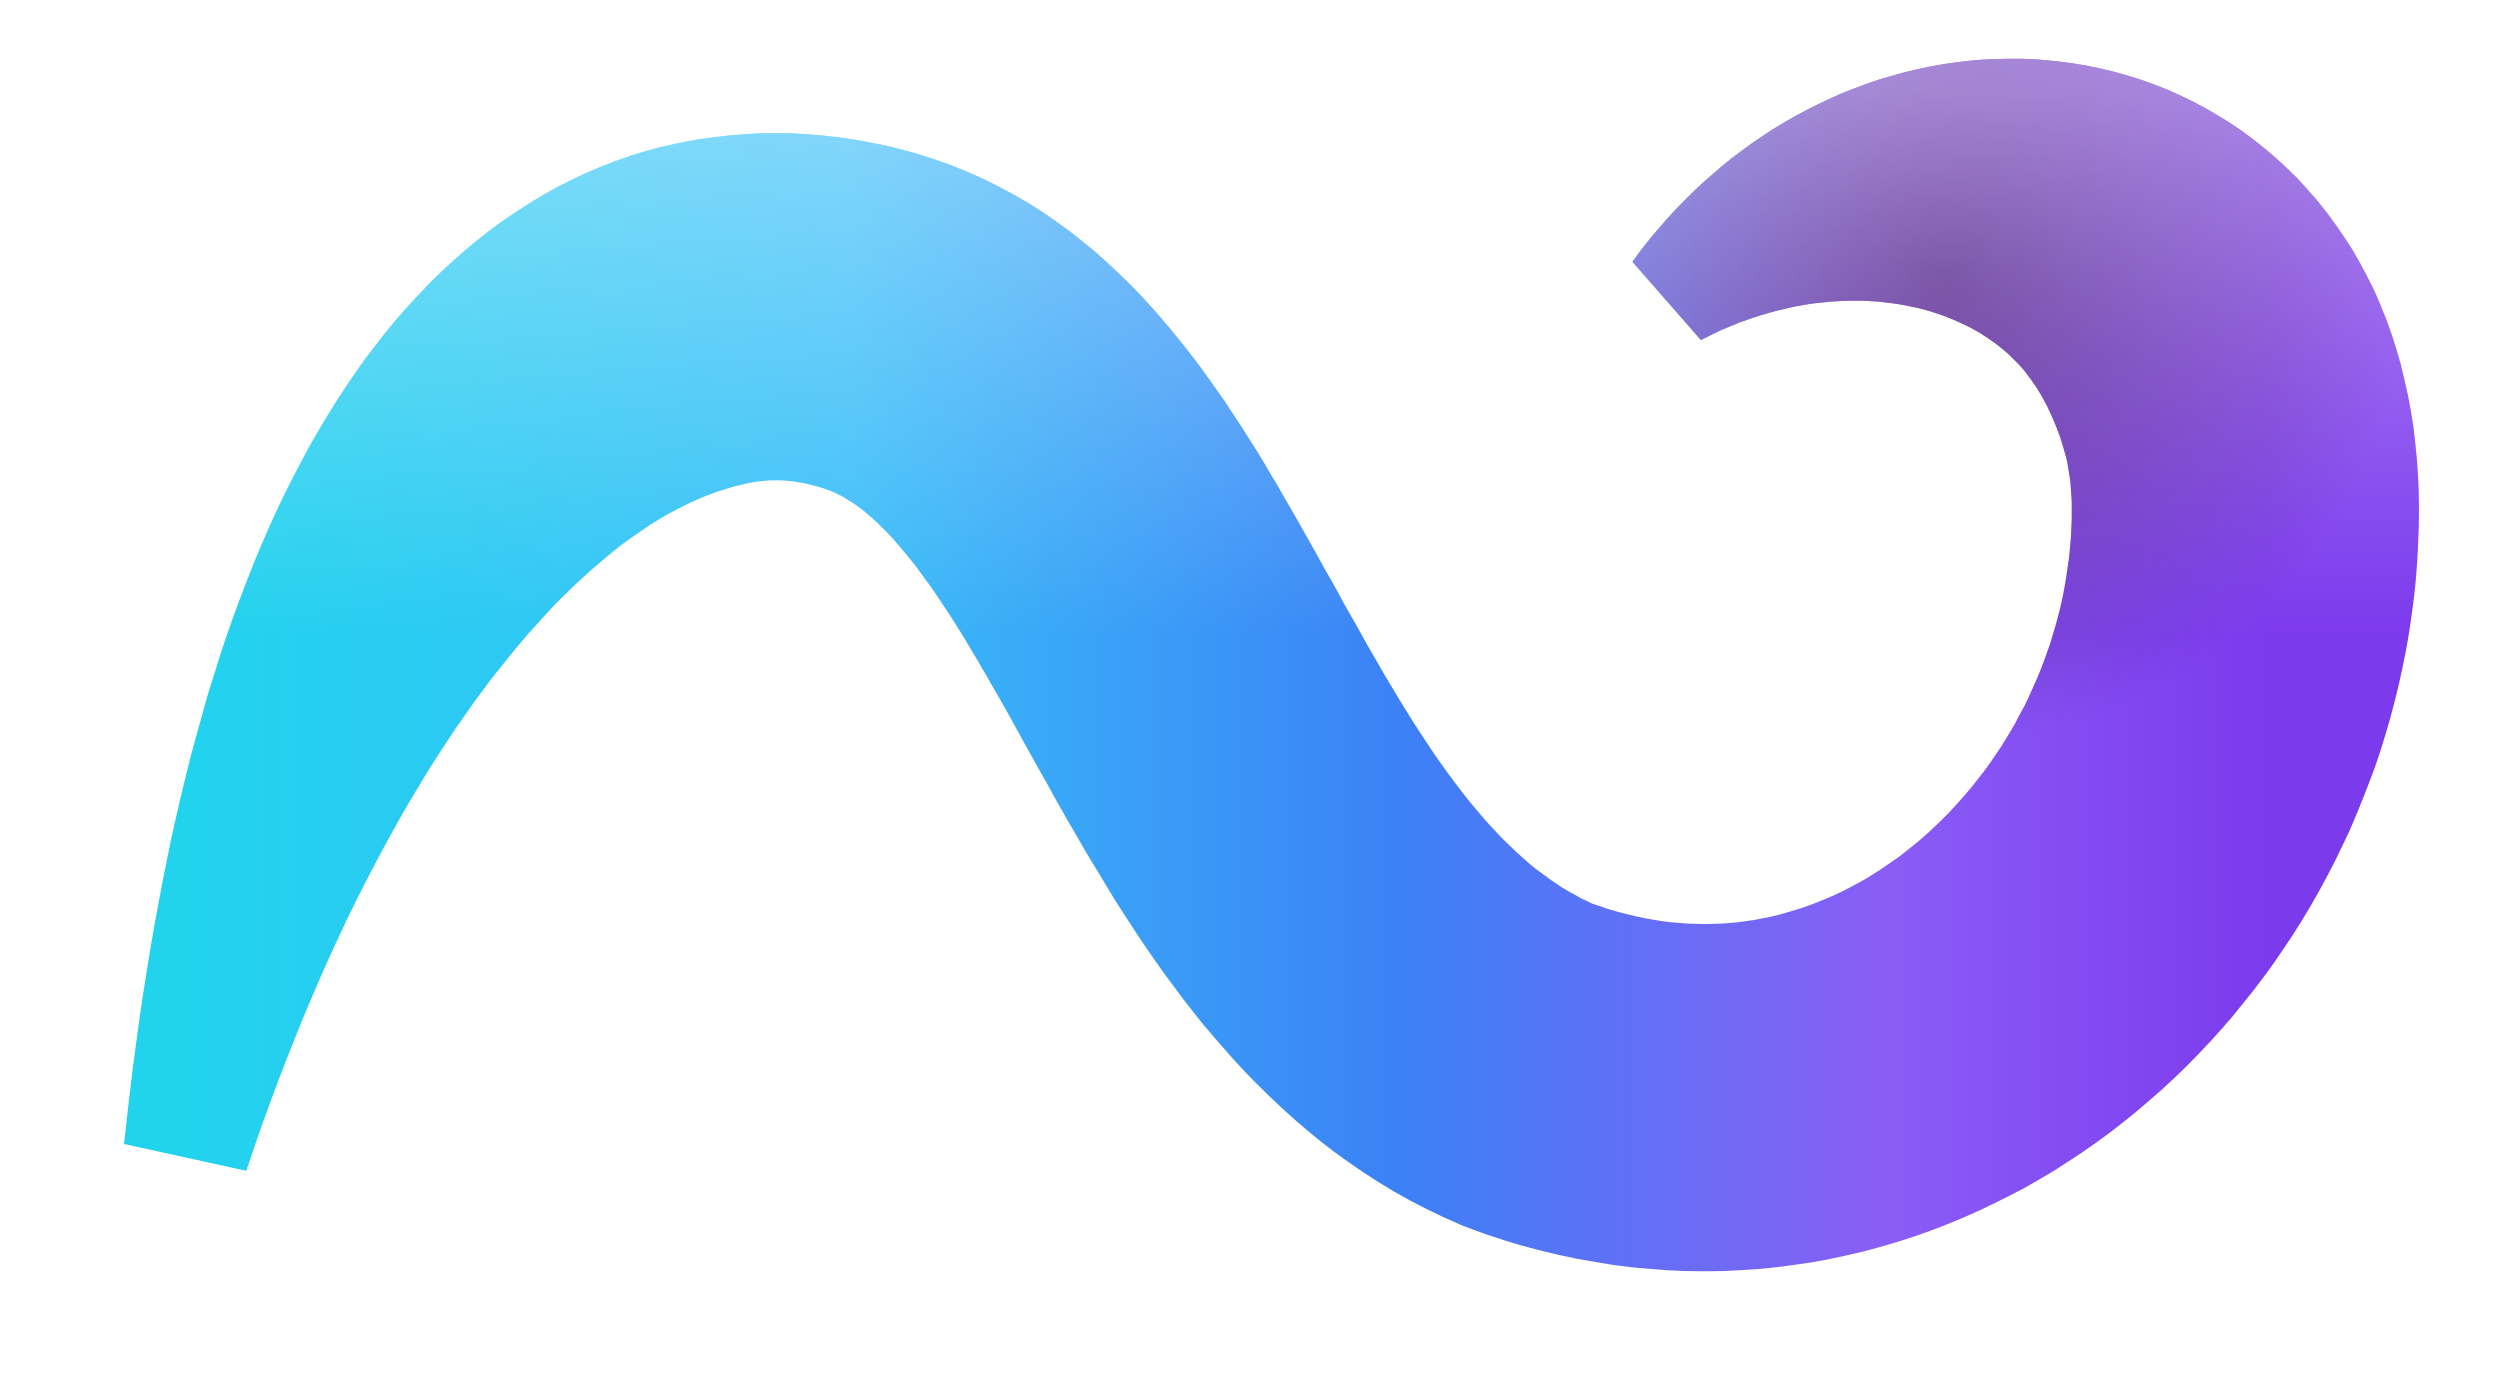
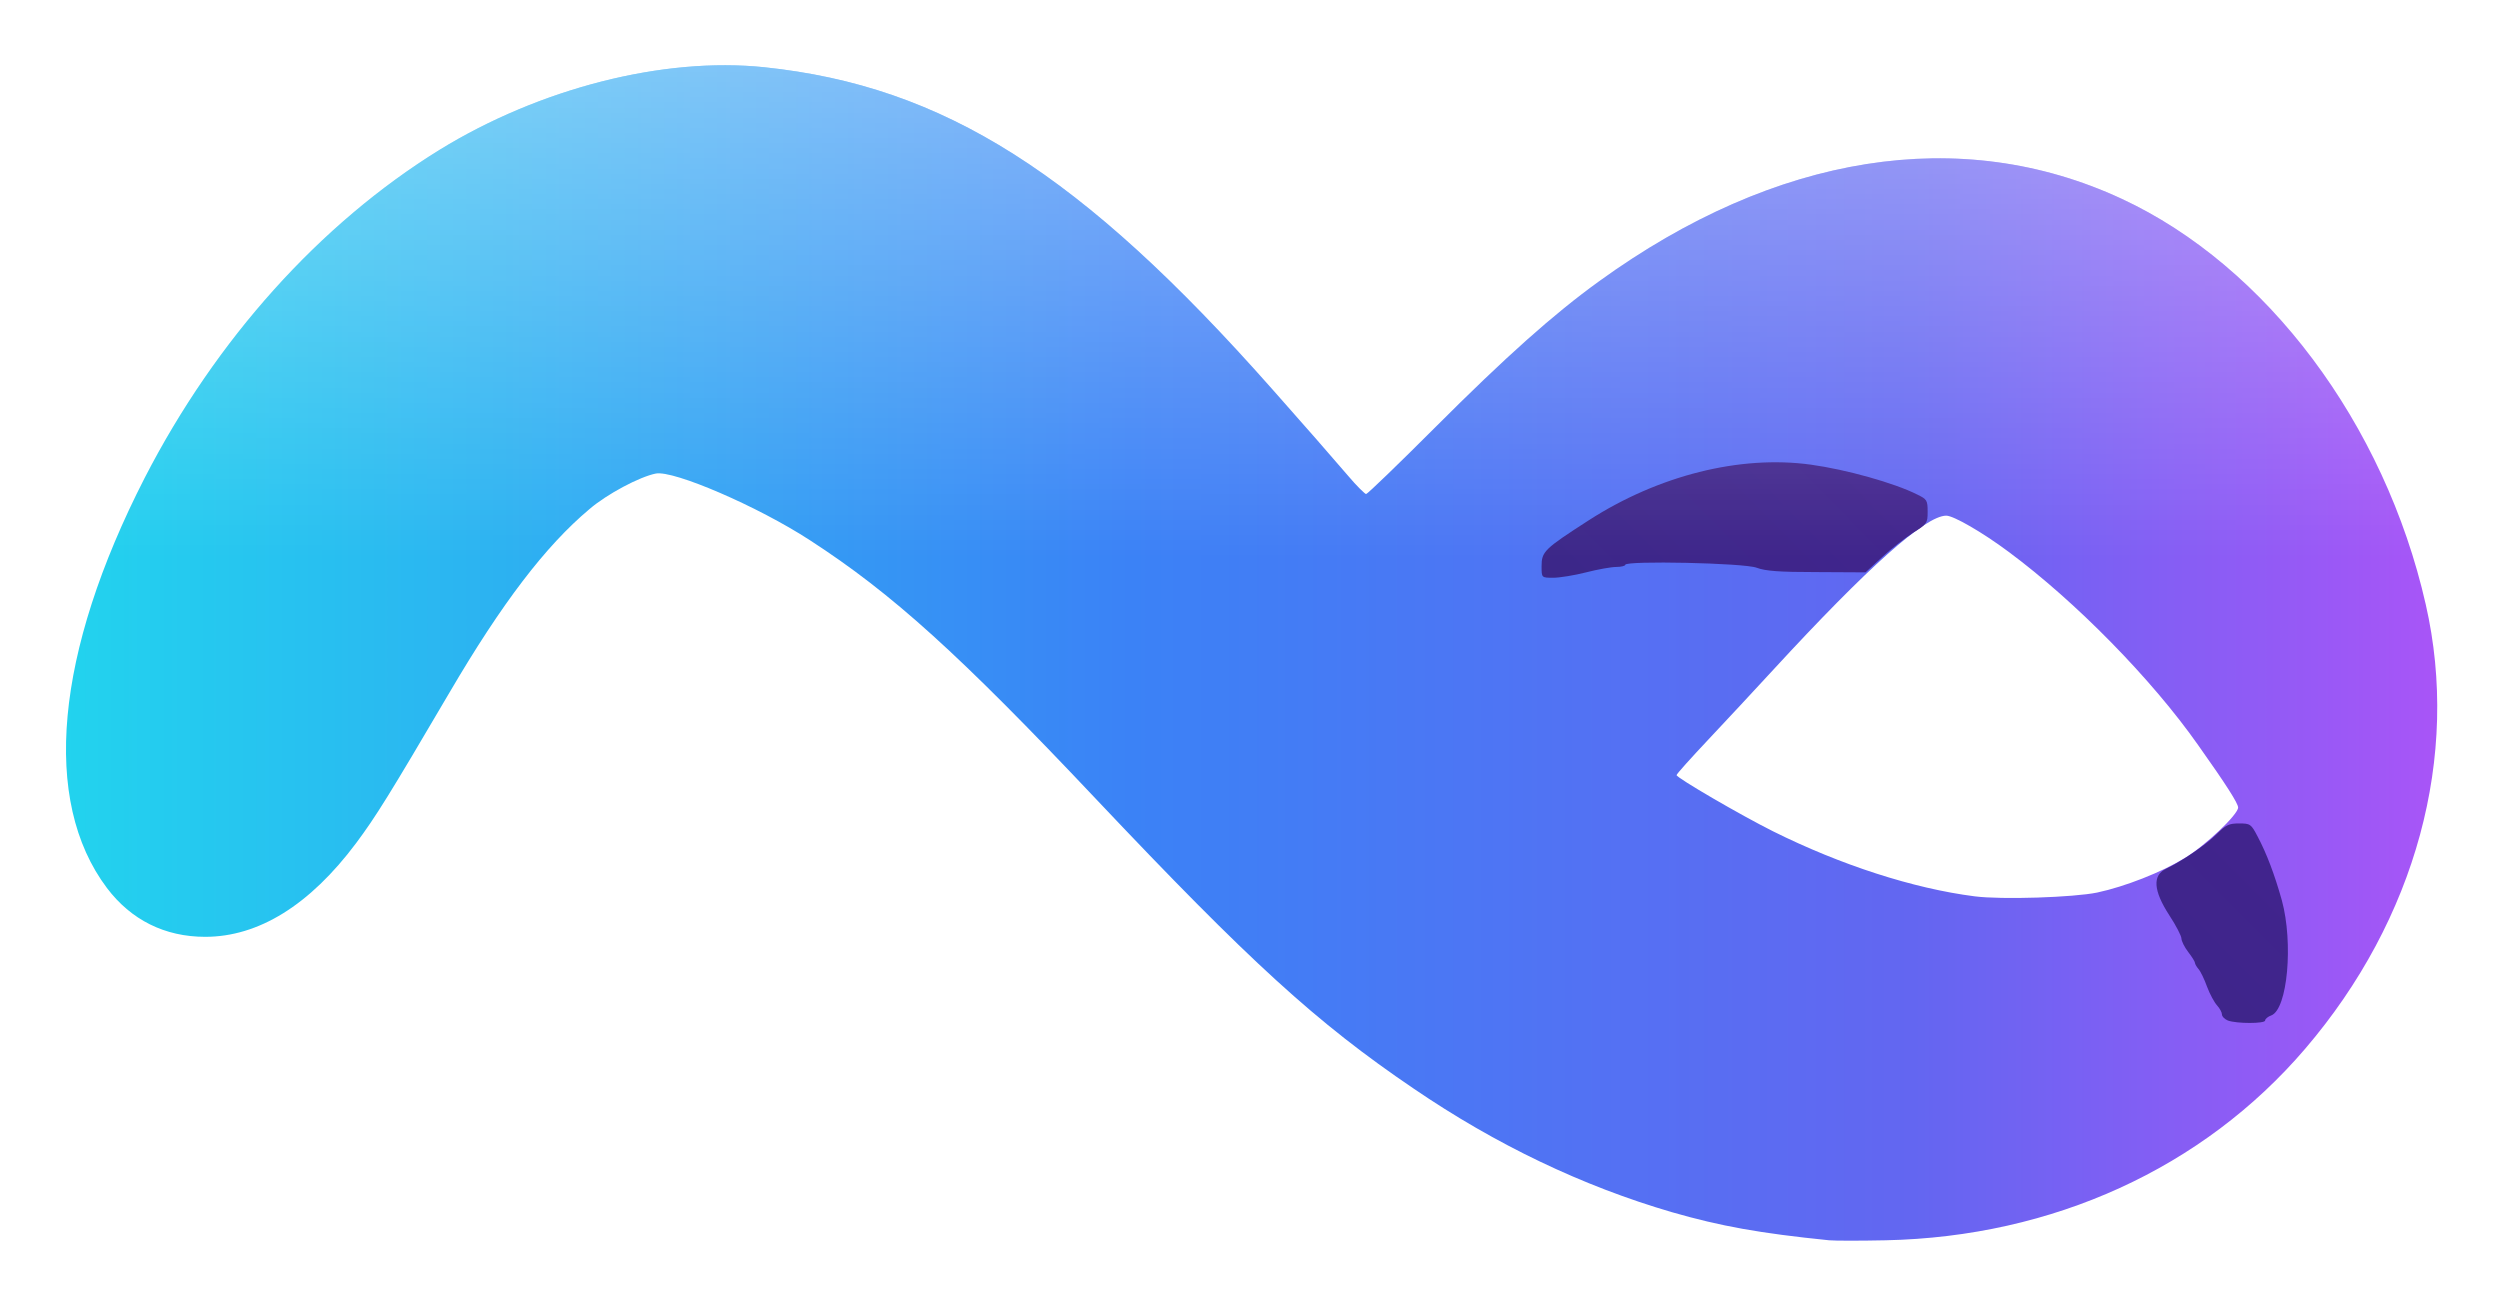
- <svg xmlns="http://www.w3.org/2000/svg" viewBox="0 0 108 60" role="img" aria-label="FlowingTS">
+ <svg xmlns="http://www.w3.org/2000/svg" viewBox="306 271 926 483" role="img" aria-label="FlowingTS">
  <defs>
-     <linearGradient id="fl-flow" x1="8" y1="0" x2="98" y2="0" gradientUnits="userSpaceOnUse">
+     <linearGradient id="fl-flow" x1="330" y1="0" x2="1208" y2="0" gradientUnits="userSpaceOnUse">
      <stop offset="0" stop-color="#22D3EE" />
-       <stop offset="0.32" stop-color="#38BDF8" />
-       <stop offset="0.58" stop-color="#3B82F6" />
-       <stop offset="0.82" stop-color="#8B5CF6" />
-       <stop offset="1" stop-color="#7C3AED" />
+       <stop offset="0.45" stop-color="#3B82F6" />
+       <stop offset="0.78" stop-color="#6366F1" />
+       <stop offset="1" stop-color="#A855F7" />
    </linearGradient>
-     <linearGradient id="fl-light" x1="0" y1="4" x2="0" y2="56" gradientUnits="userSpaceOnUse">
-       <stop offset="0" stop-color="#FFFFFF" stop-opacity="0.4" />
-       <stop offset="0.45" stop-color="#FFFFFF" stop-opacity="0" />
+     <linearGradient id="fl-under" x1="1208" y1="295" x2="769.0" y2="730" gradientUnits="userSpaceOnUse">
+       <stop offset="0" stop-color="#4C1D95" />
+       <stop offset="1" stop-color="#312E81" />
    </linearGradient>
-     <radialGradient id="fl-fold" cx="84" cy="12" r="20" gradientUnits="userSpaceOnUse">
-       <stop offset="0" stop-color="#3B0764" stop-opacity="0.75" />
-       <stop offset="1" stop-color="#3B0764" stop-opacity="0" />
-     </radialGradient>
+     <linearGradient id="fl-gloss" x1="0" y1="295" x2="0" y2="730" gradientUnits="userSpaceOnUse">
+       <stop offset="0" stop-color="#FFFFFF" stop-opacity="0.38" />
+       <stop offset="0.42" stop-color="#FFFFFF" stop-opacity="0" />
+     </linearGradient>
  </defs>
-   <path d="M10.64 50.58 L10.98 49.57 L11.32 48.59 L11.67 47.63 L12.02 46.69 L12.38 45.76 L12.74 44.85 L13.10 43.96 L13.47 43.09 L13.84 42.23 L14.21 41.39 L14.59 40.57 L14.97 39.76 L15.35 38.98 L15.74 38.21 L16.13 37.46 L16.52 36.72 L16.91 36.01 L17.30 35.31 L17.69 34.63 L18.09 33.97 L18.48 33.32 L18.88 32.69 L19.28 32.08 L19.67 31.49 L20.07 30.92 L20.46 30.36 L20.86 29.82 L21.25 29.30 L21.65 28.80 L22.04 28.31 L22.43 27.84 L22.81 27.39 L23.20 26.96 L23.58 26.54 L23.95 26.14 L24.33 25.76 L24.70 25.40 L25.07 25.05 L25.43 24.72 L25.79 24.41 L26.14 24.11 L26.48 23.83 L26.82 23.56 L27.16 23.31 L27.49 23.08 L27.81 22.86 L28.12 22.65 L28.43 22.46 L28.73 22.28 L29.02 22.12 L29.31 21.97 L29.59 21.83 L29.85 21.70 L30.12 21.58 L30.37 21.47 L30.61 21.38 L30.85 21.29 L31.08 21.21 L31.31 21.14 L31.53 21.07 L31.74 21.01 L31.95 20.96 L32.15 20.91 L32.35 20.87 L32.54 20.83 L32.74 20.80 L32.93 20.78 L33.12 20.76 L33.32 20.75 L33.51 20.75 L33.71 20.75 L33.90 20.76 L34.10 20.78 L34.31 20.80 L34.52 20.84 L34.73 20.87 L34.94 20.92 L35.17 20.98 L35.39 21.04 L35.61 21.11 L35.79 21.17 L35.96 21.24 L36.12 21.31 L36.28 21.39 L36.45 21.48 L36.62 21.59 L36.80 21.70 L36.98 21.82 L37.17 21.96 L37.36 22.11 L37.55 22.27 L37.75 22.45 L37.96 22.64 L38.17 22.85 L38.39 23.07 L38.61 23.31 L38.83 23.57 L39.06 23.84 L39.29 24.12 L39.53 24.42 L39.76 24.73 L40.00 25.06 L40.25 25.40 L40.49 25.76 L40.74 26.13 L40.99 26.51 L41.24 26.90 L41.49 27.30 L41.75 27.72 L42.00 28.15 L42.26 28.58 L42.52 29.03 L42.78 29.48 L43.05 29.95 L43.32 30.42 L43.59 30.90 L43.86 31.39 L44.13 31.88 L44.41 32.39 L44.69 32.89 L44.98 33.41 L45.27 33.92 L45.56 34.45 L45.86 34.98 L46.16 35.51 L46.47 36.04 L46.78 36.58 L47.10 37.12 L47.43 37.66 L47.76 38.21 L48.09 38.76 L48.44 39.31 L48.79 39.85 L49.15 40.40 L49.52 40.95 L49.90 41.50 L50.29 42.05 L50.69 42.59 L51.10 43.14 L51.52 43.68 L51.95 44.22 L52.40 44.75 L52.86 45.28 L53.33 45.81 L53.81 46.33 L54.31 46.84 L54.83 47.35 L55.36 47.85 L55.90 48.34 L56.46 48.82 L57.04 49.30 L57.64 49.76 L58.25 50.20 L58.89 50.64 L59.54 51.06 L60.20 51.46 L60.89 51.85 L61.59 52.21 L62.31 52.56 L63.21 52.96 L64.16 53.31 L64.95 53.57 L65.74 53.81 L66.54 54.02 L67.33 54.21 L68.13 54.38 L68.93 54.52 L69.72 54.65 L70.52 54.75 L71.31 54.82 L72.10 54.88 L72.89 54.91 L73.67 54.92 L74.45 54.91 L75.23 54.87 L76.00 54.82 L76.77 54.74 L77.53 54.64 L78.29 54.53 L79.04 54.39 L79.78 54.23 L80.52 54.06 L81.25 53.86 L81.97 53.65 L82.68 53.42 L83.39 53.17 L84.09 52.90 L84.77 52.62 L85.45 52.32 L86.12 52.00 L86.78 51.67 L87.44 51.33 L88.08 50.96 L88.71 50.59 L89.33 50.19 L89.94 49.79 L90.54 49.37 L91.13 48.94 L91.71 48.49 L92.28 48.03 L92.83 47.56 L93.38 47.08 L93.92 46.58 L94.44 46.08 L94.95 45.56 L95.45 45.03 L95.94 44.49 L96.42 43.94 L96.88 43.37 L97.34 42.80 L97.78 42.22 L98.21 41.63 L98.62 41.03 L99.03 40.42 L99.42 39.80 L99.80 39.17 L100.16 38.54 L100.51 37.89 L100.85 37.24 L101.17 36.58 L101.49 35.91 L101.78 35.23 L102.06 34.54 L102.33 33.85 L102.59 33.16 L102.83 32.45 L103.05 31.74 L103.26 31.02 L103.45 30.30 L103.63 29.57 L103.79 28.83 L103.94 28.09 L104.07 27.34 L104.18 26.59 L104.28 25.84 L104.36 25.08 L104.42 24.31 L104.46 23.55 L104.49 22.77 L104.50 22.00 L104.49 21.28 L104.46 20.56 L104.41 19.85 L104.34 19.14 L104.26 18.45 L104.15 17.75 L104.02 17.07 L103.87 16.40 L103.71 15.73 L103.52 15.07 L103.31 14.42 L103.08 13.78 L102.83 13.16 L102.56 12.54 L102.26 11.94 L101.95 11.36 L101.62 10.78 L101.26 10.23 L100.89 9.69 L100.50 9.16 L100.10 8.66 L99.67 8.17 L99.24 7.70 L98.78 7.25 L98.31 6.82 L97.83 6.41 L97.34 6.02 L96.84 5.65 L96.32 5.30 L95.80 4.98 L95.27 4.67 L94.72 4.38 L94.18 4.12 L93.62 3.87 L93.06 3.65 L92.50 3.45 L91.93 3.27 L91.36 3.11 L90.78 2.97 L90.21 2.85 L89.63 2.75 L89.05 2.67 L88.48 2.61 L87.90 2.56 L87.32 2.54 L86.75 2.54 L86.17 2.55 L85.60 2.58 L85.03 2.63 L84.47 2.70 L83.91 2.78 L83.35 2.88 L82.80 3.00 L82.25 3.13 L81.71 3.28 L81.17 3.44 L80.64 3.62 L80.11 3.82 L79.59 4.02 L79.08 4.25 L78.57 4.49 L78.07 4.74 L77.58 5.00 L77.09 5.28 L76.61 5.57 L76.14 5.88 L75.68 6.19 L75.23 6.52 L74.78 6.86 L74.35 7.21 L73.92 7.58 L73.50 7.95 L73.09 8.34 L72.69 8.74 L72.30 9.14 L71.92 9.56 L71.55 9.99 L71.19 10.42 L70.84 10.87 L70.52 11.31 L73.48 14.69 L73.92 14.47 L74.33 14.27 L74.74 14.10 L75.15 13.93 L75.55 13.79 L75.96 13.65 L76.36 13.53 L76.76 13.42 L77.15 13.33 L77.54 13.24 L77.93 13.17 L78.31 13.11 L78.69 13.07 L79.06 13.03 L79.43 13.01 L79.79 12.99 L80.15 12.99 L80.49 12.99 L80.84 13.01 L81.17 13.03 L81.50 13.07 L81.83 13.11 L82.14 13.16 L82.45 13.22 L82.75 13.28 L83.05 13.35 L83.33 13.43 L83.61 13.52 L83.88 13.61 L84.14 13.71 L84.39 13.81 L84.64 13.92 L84.87 14.03 L85.10 14.14 L85.32 14.26 L85.53 14.38 L85.73 14.51 L85.93 14.64 L86.11 14.77 L86.29 14.90 L86.46 15.04 L86.62 15.17 L86.78 15.31 L86.92 15.45 L87.06 15.59 L87.19 15.72 L87.32 15.86 L87.44 16.00 L87.55 16.14 L87.65 16.28 L87.76 16.42 L87.85 16.56 L87.95 16.69 L88.03 16.83 L88.12 16.97 L88.20 17.11 L88.28 17.25 L88.35 17.39 L88.43 17.53 L88.50 17.68 L88.57 17.83 L88.64 17.98 L88.70 18.13 L88.77 18.29 L88.84 18.46 L88.90 18.63 L88.97 18.80 L89.03 18.99 L89.09 19.18 L89.15 19.38 L89.21 19.59 L89.27 19.81 L89.32 20.04 L89.36 20.29 L89.40 20.54 L89.44 20.81 L89.46 21.09 L89.48 21.38 L89.50 21.68 L89.50 22.00 L89.50 22.42 L89.48 22.85 L89.46 23.27 L89.42 23.69 L89.38 24.11 L89.32 24.52 L89.26 24.94 L89.19 25.35 L89.11 25.77 L89.02 26.18 L88.92 26.58 L88.81 26.99 L88.69 27.39 L88.57 27.79 L88.43 28.19 L88.29 28.58 L88.14 28.97 L87.98 29.35 L87.81 29.73 L87.64 30.11 L87.46 30.49 L87.26 30.85 L87.07 31.22 L86.86 31.58 L86.65 31.93 L86.43 32.28 L86.20 32.62 L85.97 32.96 L85.73 33.29 L85.48 33.61 L85.23 33.93 L84.97 34.24 L84.71 34.54 L84.44 34.84 L84.17 35.13 L83.89 35.41 L83.60 35.69 L83.31 35.96 L83.02 36.22 L82.72 36.47 L82.42 36.71 L82.12 36.95 L81.81 37.17 L81.49 37.39 L81.18 37.60 L80.86 37.80 L80.54 38.00 L80.21 38.18 L79.89 38.35 L79.56 38.52 L79.22 38.68 L78.89 38.82 L78.55 38.96 L78.22 39.09 L77.88 39.21 L77.53 39.32 L77.19 39.42 L76.84 39.52 L76.50 39.60 L76.15 39.67 L75.80 39.74 L75.44 39.79 L75.09 39.84 L74.73 39.87 L74.37 39.90 L74.01 39.91 L73.65 39.92 L73.28 39.91 L72.91 39.90 L72.54 39.87 L72.17 39.84 L71.79 39.79 L71.41 39.73 L71.02 39.66 L70.64 39.58 L70.24 39.48 L69.85 39.38 L69.45 39.26 L69.04 39.12 L68.79 39.04 L68.65 38.97 L68.35 38.83 L68.06 38.67 L67.77 38.51 L67.48 38.34 L67.20 38.15 L66.92 37.96 L66.64 37.75 L66.35 37.54 L66.07 37.31 L65.80 37.07 L65.52 36.82 L65.24 36.55 L64.96 36.28 L64.68 35.99 L64.40 35.69 L64.12 35.38 L63.85 35.06 L63.57 34.73 L63.29 34.38 L63.02 34.03 L62.74 33.66 L62.46 33.28 L62.19 32.90 L61.91 32.50 L61.64 32.09 L61.37 31.68 L61.09 31.25 L60.82 30.82 L60.55 30.38 L60.28 29.93 L60.00 29.47 L59.73 29.01 L59.46 28.54 L59.18 28.06 L58.91 27.58 L58.64 27.09 L58.36 26.60 L58.08 26.11 L57.81 25.61 L57.53 25.10 L57.24 24.60 L56.96 24.09 L56.67 23.57 L56.38 23.06 L56.09 22.54 L55.79 22.02 L55.49 21.50 L55.19 20.98 L54.88 20.46 L54.57 19.93 L54.25 19.41 L53.92 18.89 L53.59 18.37 L53.24 17.84 L52.90 17.32 L52.54 16.81 L52.17 16.29 L51.80 15.78 L51.41 15.27 L51.01 14.76 L50.60 14.26 L50.18 13.76 L49.74 13.26 L49.29 12.77 L48.83 12.29 L48.34 11.82 L47.84 11.35 L47.33 10.89 L46.79 10.45 L46.24 10.01 L45.66 9.59 L45.07 9.18 L44.46 8.79 L43.82 8.42 L43.17 8.07 L42.50 7.74 L41.81 7.43 L41.10 7.14 L40.39 6.89 L39.71 6.67 L39.03 6.48 L38.36 6.31 L37.67 6.17 L36.99 6.04 L36.30 5.94 L35.60 5.86 L34.91 5.80 L34.21 5.76 L33.51 5.75 L32.81 5.76 L32.12 5.80 L31.42 5.86 L30.73 5.94 L30.04 6.04 L29.35 6.17 L28.67 6.32 L27.99 6.50 L27.32 6.70 L26.66 6.93 L26.01 7.18 L25.37 7.45 L24.73 7.75 L24.11 8.06 L23.50 8.40 L22.90 8.76 L22.31 9.14 L21.73 9.53 L21.16 9.95 L20.61 10.38 L20.07 10.83 L19.54 11.30 L19.02 11.78 L18.51 12.28 L18.02 12.80 L17.53 13.33 L17.06 13.87 L16.60 14.43 L16.15 15.01 L15.71 15.59 L15.29 16.19 L14.87 16.81 L14.46 17.44 L14.07 18.08 L13.68 18.73 L13.30 19.40 L12.94 20.08 L12.58 20.77 L12.23 21.47 L11.89 22.19 L11.56 22.92 L11.24 23.66 L10.93 24.41 L10.63 25.18 L10.33 25.96 L10.04 26.75 L9.76 27.55 L9.49 28.37 L9.23 29.20 L8.97 30.03 L8.73 30.89 L8.49 31.75 L8.25 32.63 L8.03 33.52 L7.81 34.42 L7.60 35.33 L7.39 36.26 L7.20 37.20 L7.01 38.15 L6.83 39.11 L6.65 40.09 L6.48 41.07 L6.32 42.07 L6.16 43.09 L6.01 44.11 L5.87 45.15 L5.73 46.20 L5.60 47.27 L5.48 48.34 L5.36 49.42Z" fill="url(#fl-flow)" />
-   <path d="M10.64 50.58 L10.98 49.57 L11.32 48.59 L11.67 47.63 L12.02 46.69 L12.38 45.76 L12.74 44.85 L13.10 43.96 L13.47 43.09 L13.84 42.23 L14.21 41.39 L14.59 40.57 L14.97 39.76 L15.35 38.98 L15.74 38.21 L16.13 37.46 L16.52 36.72 L16.91 36.01 L17.30 35.31 L17.69 34.63 L18.09 33.97 L18.48 33.32 L18.88 32.69 L19.28 32.08 L19.67 31.49 L20.07 30.92 L20.46 30.36 L20.86 29.82 L21.25 29.30 L21.65 28.80 L22.04 28.31 L22.43 27.84 L22.81 27.39 L23.20 26.96 L23.58 26.54 L23.95 26.14 L24.33 25.76 L24.70 25.40 L25.07 25.05 L25.43 24.72 L25.79 24.41 L26.14 24.11 L26.48 23.83 L26.82 23.56 L27.16 23.31 L27.49 23.08 L27.81 22.86 L28.12 22.65 L28.43 22.46 L28.73 22.28 L29.02 22.12 L29.31 21.97 L29.59 21.83 L29.85 21.70 L30.12 21.58 L30.37 21.47 L30.61 21.38 L30.85 21.29 L31.08 21.21 L31.31 21.14 L31.53 21.07 L31.74 21.01 L31.95 20.96 L32.15 20.91 L32.35 20.87 L32.54 20.83 L32.74 20.80 L32.93 20.78 L33.12 20.76 L33.32 20.75 L33.51 20.75 L33.71 20.75 L33.90 20.76 L34.10 20.78 L34.31 20.80 L34.52 20.84 L34.73 20.87 L34.94 20.92 L35.17 20.98 L35.39 21.04 L35.61 21.11 L35.79 21.17 L35.96 21.24 L36.12 21.31 L36.28 21.39 L36.45 21.48 L36.62 21.59 L36.80 21.70 L36.98 21.82 L37.17 21.96 L37.36 22.11 L37.55 22.27 L37.75 22.45 L37.96 22.64 L38.17 22.85 L38.39 23.07 L38.61 23.31 L38.83 23.57 L39.06 23.84 L39.29 24.12 L39.53 24.42 L39.76 24.73 L40.00 25.06 L40.25 25.40 L40.49 25.76 L40.74 26.13 L40.99 26.51 L41.24 26.90 L41.49 27.30 L41.75 27.72 L42.00 28.15 L42.26 28.58 L42.52 29.03 L42.78 29.48 L43.05 29.95 L43.32 30.42 L43.59 30.90 L43.86 31.39 L44.13 31.88 L44.41 32.39 L44.69 32.89 L44.98 33.41 L45.27 33.92 L45.56 34.45 L45.86 34.98 L46.16 35.51 L46.47 36.04 L46.78 36.58 L47.10 37.12 L47.43 37.66 L47.76 38.21 L48.09 38.76 L48.44 39.31 L48.79 39.85 L49.15 40.40 L49.52 40.95 L49.90 41.50 L50.29 42.05 L50.69 42.59 L51.10 43.14 L51.52 43.68 L51.95 44.22 L52.40 44.75 L52.86 45.28 L53.33 45.81 L53.81 46.33 L54.31 46.84 L54.83 47.35 L55.36 47.85 L55.90 48.34 L56.46 48.82 L57.04 49.30 L57.64 49.76 L58.25 50.20 L58.89 50.64 L59.54 51.06 L60.20 51.46 L60.89 51.85 L61.59 52.21 L62.31 52.56 L63.21 52.96 L64.16 53.31 L64.95 53.57 L65.74 53.81 L66.54 54.02 L67.33 54.21 L68.13 54.38 L68.93 54.52 L69.72 54.65 L70.52 54.75 L71.31 54.82 L72.10 54.88 L72.89 54.91 L73.67 54.92 L74.45 54.91 L75.23 54.87 L76.00 54.82 L76.77 54.74 L77.53 54.64 L78.29 54.53 L79.04 54.39 L79.78 54.23 L80.52 54.06 L81.25 53.86 L81.97 53.65 L82.68 53.42 L83.39 53.17 L84.09 52.90 L84.77 52.62 L85.45 52.32 L86.12 52.00 L86.78 51.67 L87.44 51.33 L88.08 50.96 L88.71 50.59 L89.33 50.19 L89.94 49.79 L90.54 49.37 L91.13 48.94 L91.71 48.49 L92.28 48.03 L92.83 47.56 L93.38 47.08 L93.92 46.58 L94.44 46.08 L94.95 45.56 L95.45 45.03 L95.94 44.49 L96.42 43.94 L96.88 43.37 L97.34 42.80 L97.78 42.22 L98.21 41.63 L98.62 41.03 L99.03 40.42 L99.42 39.80 L99.80 39.17 L100.16 38.54 L100.51 37.89 L100.85 37.24 L101.17 36.58 L101.49 35.91 L101.78 35.23 L102.06 34.54 L102.33 33.85 L102.59 33.16 L102.83 32.45 L103.05 31.74 L103.26 31.02 L103.45 30.30 L103.63 29.57 L103.79 28.83 L103.94 28.09 L104.07 27.34 L104.18 26.59 L104.28 25.84 L104.36 25.08 L104.42 24.31 L104.46 23.55 L104.49 22.77 L104.50 22.00 L104.49 21.28 L104.46 20.56 L104.41 19.85 L104.34 19.14 L104.26 18.45 L104.15 17.75 L104.02 17.07 L103.87 16.40 L103.71 15.73 L103.52 15.07 L103.31 14.42 L103.08 13.78 L102.83 13.16 L102.56 12.54 L102.26 11.94 L101.95 11.36 L101.62 10.78 L101.26 10.23 L100.89 9.69 L100.50 9.16 L100.10 8.66 L99.67 8.17 L99.24 7.70 L98.78 7.25 L98.31 6.82 L97.83 6.41 L97.34 6.02 L96.84 5.65 L96.32 5.30 L95.80 4.98 L95.27 4.67 L94.72 4.38 L94.18 4.12 L93.62 3.87 L93.06 3.65 L92.50 3.45 L91.93 3.27 L91.36 3.11 L90.78 2.97 L90.21 2.85 L89.63 2.75 L89.05 2.67 L88.48 2.61 L87.90 2.56 L87.32 2.54 L86.75 2.54 L86.17 2.55 L85.60 2.58 L85.03 2.63 L84.47 2.70 L83.91 2.78 L83.35 2.88 L82.80 3.00 L82.25 3.13 L81.71 3.28 L81.17 3.44 L80.64 3.62 L80.11 3.82 L79.59 4.02 L79.08 4.25 L78.57 4.49 L78.07 4.74 L77.58 5.00 L77.09 5.28 L76.61 5.57 L76.14 5.88 L75.68 6.19 L75.23 6.52 L74.78 6.86 L74.35 7.21 L73.92 7.58 L73.50 7.95 L73.09 8.34 L72.69 8.74 L72.30 9.14 L71.92 9.56 L71.55 9.99 L71.19 10.42 L70.84 10.87 L70.52 11.31 L73.48 14.69 L73.92 14.47 L74.33 14.27 L74.74 14.10 L75.15 13.93 L75.55 13.79 L75.96 13.65 L76.36 13.53 L76.76 13.42 L77.15 13.33 L77.54 13.24 L77.93 13.17 L78.31 13.11 L78.69 13.07 L79.06 13.03 L79.43 13.01 L79.79 12.99 L80.15 12.99 L80.49 12.99 L80.84 13.01 L81.17 13.03 L81.50 13.07 L81.83 13.11 L82.14 13.16 L82.45 13.22 L82.75 13.28 L83.05 13.35 L83.33 13.43 L83.61 13.52 L83.88 13.61 L84.14 13.71 L84.39 13.81 L84.64 13.92 L84.87 14.03 L85.10 14.14 L85.32 14.26 L85.53 14.38 L85.73 14.51 L85.93 14.64 L86.11 14.77 L86.29 14.90 L86.46 15.04 L86.62 15.17 L86.78 15.31 L86.92 15.45 L87.06 15.59 L87.19 15.72 L87.32 15.86 L87.44 16.00 L87.55 16.14 L87.65 16.28 L87.76 16.42 L87.85 16.56 L87.95 16.69 L88.03 16.83 L88.12 16.97 L88.20 17.11 L88.28 17.25 L88.35 17.39 L88.43 17.53 L88.50 17.68 L88.57 17.83 L88.64 17.98 L88.70 18.13 L88.77 18.29 L88.84 18.46 L88.90 18.63 L88.97 18.80 L89.03 18.99 L89.09 19.18 L89.15 19.38 L89.21 19.59 L89.27 19.81 L89.32 20.04 L89.36 20.29 L89.40 20.54 L89.44 20.81 L89.46 21.09 L89.48 21.38 L89.50 21.68 L89.50 22.00 L89.50 22.42 L89.48 22.85 L89.46 23.27 L89.42 23.69 L89.38 24.11 L89.32 24.52 L89.26 24.94 L89.19 25.35 L89.11 25.77 L89.02 26.18 L88.92 26.58 L88.81 26.99 L88.69 27.39 L88.57 27.79 L88.43 28.19 L88.29 28.58 L88.14 28.97 L87.98 29.35 L87.81 29.73 L87.64 30.11 L87.46 30.49 L87.26 30.85 L87.07 31.22 L86.86 31.58 L86.65 31.93 L86.43 32.28 L86.20 32.62 L85.97 32.96 L85.73 33.29 L85.48 33.61 L85.23 33.93 L84.97 34.24 L84.71 34.54 L84.44 34.84 L84.17 35.13 L83.89 35.41 L83.60 35.69 L83.31 35.96 L83.02 36.22 L82.72 36.47 L82.42 36.71 L82.12 36.95 L81.81 37.17 L81.49 37.39 L81.18 37.60 L80.86 37.80 L80.54 38.00 L80.21 38.18 L79.89 38.35 L79.56 38.52 L79.22 38.68 L78.89 38.82 L78.55 38.96 L78.22 39.09 L77.88 39.21 L77.53 39.32 L77.19 39.42 L76.84 39.52 L76.50 39.60 L76.15 39.67 L75.80 39.74 L75.44 39.79 L75.09 39.84 L74.73 39.87 L74.37 39.90 L74.01 39.91 L73.65 39.92 L73.28 39.91 L72.91 39.90 L72.54 39.87 L72.17 39.84 L71.79 39.79 L71.41 39.73 L71.02 39.66 L70.64 39.58 L70.24 39.48 L69.85 39.38 L69.45 39.26 L69.04 39.12 L68.79 39.04 L68.65 38.97 L68.35 38.83 L68.06 38.67 L67.77 38.51 L67.48 38.34 L67.20 38.15 L66.92 37.96 L66.64 37.75 L66.35 37.54 L66.07 37.31 L65.80 37.07 L65.52 36.82 L65.24 36.55 L64.96 36.28 L64.68 35.99 L64.40 35.69 L64.12 35.38 L63.85 35.06 L63.57 34.73 L63.29 34.38 L63.02 34.03 L62.74 33.66 L62.46 33.28 L62.19 32.90 L61.91 32.50 L61.64 32.09 L61.37 31.68 L61.09 31.25 L60.82 30.82 L60.55 30.38 L60.28 29.93 L60.00 29.47 L59.73 29.01 L59.46 28.54 L59.18 28.06 L58.91 27.58 L58.64 27.09 L58.36 26.60 L58.08 26.11 L57.81 25.61 L57.53 25.10 L57.24 24.60 L56.96 24.09 L56.67 23.57 L56.38 23.06 L56.09 22.54 L55.79 22.02 L55.49 21.50 L55.19 20.98 L54.88 20.46 L54.57 19.93 L54.25 19.41 L53.92 18.89 L53.59 18.37 L53.24 17.84 L52.90 17.32 L52.54 16.81 L52.17 16.29 L51.80 15.78 L51.41 15.27 L51.01 14.76 L50.60 14.26 L50.18 13.76 L49.74 13.26 L49.29 12.77 L48.83 12.29 L48.34 11.82 L47.84 11.35 L47.33 10.89 L46.79 10.45 L46.24 10.01 L45.66 9.59 L45.07 9.18 L44.46 8.79 L43.82 8.42 L43.17 8.07 L42.50 7.74 L41.81 7.43 L41.10 7.14 L40.39 6.89 L39.71 6.67 L39.03 6.48 L38.36 6.31 L37.67 6.17 L36.99 6.04 L36.30 5.94 L35.60 5.86 L34.91 5.80 L34.21 5.76 L33.51 5.75 L32.81 5.76 L32.12 5.80 L31.42 5.86 L30.73 5.94 L30.04 6.04 L29.35 6.17 L28.67 6.32 L27.99 6.50 L27.32 6.70 L26.66 6.93 L26.01 7.18 L25.37 7.45 L24.73 7.75 L24.11 8.06 L23.50 8.40 L22.90 8.76 L22.31 9.14 L21.73 9.53 L21.16 9.95 L20.61 10.38 L20.07 10.83 L19.54 11.30 L19.02 11.78 L18.51 12.28 L18.02 12.80 L17.53 13.33 L17.06 13.87 L16.60 14.43 L16.15 15.01 L15.71 15.59 L15.29 16.19 L14.87 16.81 L14.46 17.44 L14.07 18.08 L13.68 18.73 L13.30 19.40 L12.94 20.08 L12.58 20.77 L12.23 21.47 L11.89 22.19 L11.56 22.92 L11.24 23.66 L10.93 24.41 L10.63 25.18 L10.33 25.96 L10.04 26.75 L9.76 27.55 L9.49 28.37 L9.23 29.20 L8.97 30.03 L8.73 30.89 L8.49 31.75 L8.25 32.63 L8.03 33.52 L7.81 34.42 L7.60 35.33 L7.39 36.26 L7.20 37.20 L7.01 38.15 L6.83 39.11 L6.65 40.09 L6.48 41.07 L6.32 42.07 L6.16 43.09 L6.01 44.11 L5.87 45.15 L5.73 46.20 L5.60 47.27 L5.48 48.34 L5.36 49.42Z" fill="url(#fl-fold)" />
-   <path d="M10.64 50.58 L10.98 49.57 L11.32 48.59 L11.67 47.63 L12.02 46.69 L12.38 45.76 L12.74 44.85 L13.10 43.96 L13.47 43.09 L13.84 42.23 L14.21 41.39 L14.59 40.57 L14.97 39.76 L15.35 38.98 L15.74 38.21 L16.13 37.46 L16.52 36.72 L16.91 36.01 L17.30 35.31 L17.69 34.63 L18.09 33.97 L18.48 33.32 L18.88 32.69 L19.28 32.08 L19.67 31.49 L20.07 30.92 L20.46 30.36 L20.86 29.82 L21.25 29.30 L21.65 28.80 L22.04 28.31 L22.43 27.84 L22.81 27.39 L23.20 26.96 L23.58 26.54 L23.95 26.14 L24.33 25.76 L24.70 25.40 L25.07 25.05 L25.43 24.72 L25.79 24.41 L26.14 24.11 L26.48 23.83 L26.82 23.56 L27.16 23.31 L27.49 23.08 L27.81 22.86 L28.12 22.65 L28.43 22.46 L28.73 22.28 L29.02 22.12 L29.31 21.97 L29.59 21.83 L29.85 21.70 L30.12 21.58 L30.37 21.47 L30.61 21.38 L30.85 21.29 L31.08 21.21 L31.31 21.14 L31.53 21.07 L31.74 21.01 L31.95 20.96 L32.15 20.91 L32.35 20.87 L32.54 20.83 L32.74 20.80 L32.93 20.78 L33.12 20.76 L33.32 20.75 L33.51 20.75 L33.71 20.75 L33.90 20.76 L34.10 20.78 L34.31 20.80 L34.52 20.84 L34.73 20.87 L34.94 20.92 L35.17 20.98 L35.39 21.04 L35.61 21.11 L35.79 21.17 L35.96 21.24 L36.12 21.31 L36.28 21.39 L36.45 21.48 L36.62 21.59 L36.80 21.70 L36.98 21.82 L37.17 21.96 L37.36 22.11 L37.55 22.27 L37.75 22.45 L37.96 22.64 L38.17 22.85 L38.39 23.07 L38.61 23.31 L38.83 23.57 L39.06 23.84 L39.29 24.12 L39.53 24.42 L39.76 24.73 L40.00 25.06 L40.25 25.40 L40.49 25.76 L40.74 26.13 L40.99 26.51 L41.24 26.90 L41.49 27.30 L41.75 27.72 L42.00 28.15 L42.26 28.58 L42.52 29.03 L42.78 29.48 L43.05 29.95 L43.32 30.42 L43.59 30.90 L43.86 31.39 L44.13 31.88 L44.41 32.39 L44.69 32.89 L44.98 33.41 L45.27 33.92 L45.56 34.45 L45.86 34.98 L46.16 35.51 L46.47 36.04 L46.78 36.58 L47.10 37.12 L47.43 37.66 L47.76 38.21 L48.09 38.76 L48.44 39.31 L48.79 39.85 L49.15 40.40 L49.52 40.95 L49.90 41.50 L50.29 42.05 L50.69 42.59 L51.10 43.14 L51.52 43.68 L51.95 44.22 L52.40 44.75 L52.86 45.28 L53.33 45.81 L53.81 46.33 L54.31 46.84 L54.83 47.35 L55.36 47.85 L55.90 48.34 L56.46 48.82 L57.04 49.30 L57.64 49.76 L58.25 50.20 L58.89 50.64 L59.54 51.06 L60.20 51.46 L60.89 51.85 L61.59 52.21 L62.31 52.56 L63.21 52.96 L64.16 53.31 L64.95 53.57 L65.74 53.81 L66.54 54.02 L67.33 54.21 L68.13 54.38 L68.93 54.52 L69.72 54.65 L70.52 54.75 L71.31 54.82 L72.10 54.88 L72.89 54.91 L73.67 54.92 L74.45 54.91 L75.23 54.87 L76.00 54.82 L76.77 54.74 L77.53 54.64 L78.29 54.53 L79.04 54.39 L79.78 54.23 L80.52 54.06 L81.25 53.86 L81.97 53.65 L82.68 53.42 L83.39 53.17 L84.09 52.90 L84.77 52.62 L85.45 52.32 L86.12 52.00 L86.78 51.67 L87.44 51.33 L88.08 50.96 L88.71 50.59 L89.33 50.19 L89.94 49.79 L90.54 49.37 L91.13 48.94 L91.71 48.49 L92.28 48.03 L92.83 47.56 L93.38 47.08 L93.92 46.58 L94.44 46.08 L94.95 45.56 L95.45 45.03 L95.94 44.49 L96.42 43.94 L96.88 43.37 L97.34 42.80 L97.78 42.22 L98.21 41.63 L98.62 41.03 L99.03 40.42 L99.42 39.80 L99.80 39.17 L100.16 38.54 L100.51 37.89 L100.85 37.24 L101.17 36.58 L101.49 35.91 L101.78 35.23 L102.06 34.54 L102.33 33.85 L102.59 33.16 L102.83 32.45 L103.05 31.74 L103.26 31.02 L103.45 30.30 L103.63 29.57 L103.79 28.83 L103.94 28.09 L104.07 27.34 L104.18 26.59 L104.28 25.84 L104.36 25.08 L104.42 24.31 L104.46 23.55 L104.49 22.77 L104.50 22.00 L104.49 21.28 L104.46 20.56 L104.41 19.85 L104.34 19.14 L104.26 18.45 L104.15 17.75 L104.02 17.07 L103.87 16.40 L103.71 15.73 L103.52 15.07 L103.31 14.42 L103.08 13.78 L102.83 13.16 L102.56 12.54 L102.26 11.94 L101.95 11.36 L101.62 10.78 L101.26 10.23 L100.89 9.69 L100.50 9.16 L100.10 8.66 L99.67 8.17 L99.24 7.70 L98.78 7.25 L98.31 6.82 L97.83 6.41 L97.34 6.02 L96.84 5.65 L96.32 5.30 L95.80 4.98 L95.27 4.67 L94.72 4.38 L94.18 4.12 L93.62 3.87 L93.06 3.65 L92.50 3.45 L91.93 3.27 L91.36 3.11 L90.78 2.97 L90.21 2.85 L89.63 2.75 L89.05 2.67 L88.48 2.61 L87.90 2.56 L87.32 2.54 L86.75 2.54 L86.17 2.55 L85.60 2.58 L85.03 2.63 L84.47 2.70 L83.91 2.78 L83.35 2.88 L82.80 3.00 L82.25 3.13 L81.71 3.28 L81.17 3.44 L80.64 3.62 L80.11 3.82 L79.59 4.02 L79.08 4.25 L78.57 4.49 L78.07 4.74 L77.58 5.00 L77.09 5.28 L76.61 5.57 L76.14 5.88 L75.68 6.19 L75.23 6.52 L74.78 6.86 L74.35 7.21 L73.92 7.58 L73.50 7.95 L73.09 8.34 L72.69 8.74 L72.30 9.14 L71.92 9.56 L71.55 9.99 L71.19 10.42 L70.84 10.87 L70.52 11.31 L73.48 14.69 L73.92 14.47 L74.33 14.27 L74.74 14.10 L75.15 13.93 L75.55 13.79 L75.96 13.65 L76.36 13.53 L76.76 13.42 L77.15 13.33 L77.54 13.24 L77.93 13.17 L78.31 13.11 L78.69 13.07 L79.06 13.03 L79.43 13.01 L79.79 12.99 L80.15 12.99 L80.49 12.99 L80.84 13.01 L81.17 13.03 L81.50 13.07 L81.83 13.11 L82.14 13.16 L82.45 13.22 L82.75 13.28 L83.05 13.35 L83.33 13.43 L83.61 13.52 L83.88 13.61 L84.14 13.71 L84.39 13.81 L84.64 13.92 L84.87 14.03 L85.10 14.14 L85.32 14.26 L85.53 14.38 L85.73 14.51 L85.93 14.64 L86.11 14.77 L86.29 14.90 L86.46 15.04 L86.62 15.17 L86.78 15.31 L86.92 15.45 L87.06 15.59 L87.19 15.72 L87.32 15.86 L87.44 16.00 L87.55 16.14 L87.65 16.28 L87.76 16.42 L87.85 16.56 L87.95 16.69 L88.03 16.83 L88.12 16.97 L88.20 17.11 L88.28 17.25 L88.35 17.39 L88.43 17.53 L88.50 17.68 L88.57 17.83 L88.64 17.98 L88.70 18.13 L88.77 18.29 L88.84 18.46 L88.90 18.63 L88.97 18.80 L89.03 18.99 L89.09 19.18 L89.15 19.38 L89.21 19.59 L89.27 19.81 L89.32 20.04 L89.36 20.29 L89.40 20.54 L89.44 20.81 L89.46 21.09 L89.48 21.38 L89.50 21.68 L89.50 22.00 L89.50 22.42 L89.48 22.85 L89.46 23.27 L89.42 23.69 L89.38 24.11 L89.32 24.52 L89.26 24.94 L89.19 25.35 L89.11 25.77 L89.02 26.18 L88.92 26.58 L88.81 26.99 L88.69 27.39 L88.57 27.79 L88.43 28.19 L88.29 28.58 L88.14 28.97 L87.98 29.35 L87.81 29.73 L87.64 30.11 L87.46 30.49 L87.26 30.85 L87.07 31.22 L86.86 31.58 L86.65 31.93 L86.43 32.28 L86.20 32.62 L85.97 32.96 L85.73 33.29 L85.48 33.61 L85.23 33.93 L84.97 34.24 L84.71 34.54 L84.44 34.84 L84.17 35.13 L83.89 35.41 L83.60 35.69 L83.31 35.96 L83.02 36.22 L82.72 36.47 L82.42 36.71 L82.12 36.95 L81.81 37.17 L81.49 37.39 L81.18 37.60 L80.86 37.80 L80.54 38.00 L80.21 38.18 L79.89 38.35 L79.56 38.52 L79.22 38.68 L78.89 38.82 L78.55 38.96 L78.22 39.09 L77.88 39.21 L77.53 39.32 L77.19 39.42 L76.84 39.52 L76.50 39.60 L76.15 39.67 L75.80 39.74 L75.44 39.79 L75.09 39.84 L74.73 39.87 L74.37 39.90 L74.01 39.91 L73.65 39.92 L73.28 39.91 L72.91 39.90 L72.54 39.87 L72.17 39.84 L71.79 39.79 L71.41 39.73 L71.02 39.66 L70.64 39.58 L70.24 39.48 L69.85 39.38 L69.45 39.26 L69.04 39.12 L68.79 39.04 L68.65 38.97 L68.35 38.83 L68.06 38.67 L67.77 38.51 L67.48 38.34 L67.20 38.15 L66.92 37.96 L66.64 37.75 L66.35 37.54 L66.07 37.31 L65.80 37.07 L65.52 36.82 L65.24 36.55 L64.96 36.28 L64.68 35.99 L64.40 35.69 L64.12 35.38 L63.85 35.06 L63.57 34.73 L63.29 34.38 L63.02 34.03 L62.74 33.66 L62.46 33.28 L62.19 32.90 L61.91 32.50 L61.64 32.09 L61.37 31.68 L61.09 31.25 L60.82 30.82 L60.55 30.38 L60.28 29.93 L60.00 29.47 L59.73 29.01 L59.46 28.54 L59.18 28.06 L58.91 27.58 L58.64 27.09 L58.36 26.60 L58.08 26.11 L57.81 25.61 L57.53 25.10 L57.24 24.60 L56.96 24.09 L56.67 23.57 L56.38 23.06 L56.09 22.54 L55.79 22.02 L55.49 21.50 L55.19 20.98 L54.88 20.46 L54.57 19.93 L54.25 19.41 L53.92 18.89 L53.59 18.37 L53.24 17.84 L52.90 17.32 L52.54 16.81 L52.17 16.29 L51.80 15.78 L51.41 15.27 L51.01 14.76 L50.60 14.26 L50.18 13.76 L49.74 13.26 L49.29 12.77 L48.83 12.29 L48.34 11.82 L47.84 11.35 L47.33 10.89 L46.79 10.45 L46.24 10.01 L45.66 9.59 L45.07 9.18 L44.46 8.79 L43.82 8.42 L43.17 8.07 L42.50 7.74 L41.81 7.43 L41.10 7.14 L40.39 6.89 L39.71 6.67 L39.03 6.48 L38.36 6.31 L37.67 6.17 L36.99 6.04 L36.30 5.94 L35.60 5.86 L34.91 5.80 L34.21 5.76 L33.51 5.75 L32.81 5.76 L32.12 5.80 L31.42 5.86 L30.73 5.94 L30.04 6.04 L29.35 6.17 L28.67 6.32 L27.99 6.50 L27.32 6.70 L26.66 6.93 L26.01 7.18 L25.37 7.45 L24.73 7.75 L24.11 8.06 L23.50 8.40 L22.90 8.76 L22.31 9.14 L21.73 9.53 L21.16 9.95 L20.61 10.38 L20.07 10.83 L19.54 11.30 L19.02 11.78 L18.51 12.28 L18.02 12.80 L17.53 13.33 L17.06 13.87 L16.60 14.43 L16.15 15.01 L15.71 15.59 L15.29 16.19 L14.87 16.81 L14.46 17.44 L14.07 18.08 L13.68 18.73 L13.30 19.40 L12.94 20.08 L12.58 20.77 L12.23 21.47 L11.89 22.19 L11.56 22.92 L11.24 23.66 L10.93 24.41 L10.63 25.18 L10.33 25.96 L10.04 26.75 L9.76 27.55 L9.49 28.37 L9.23 29.20 L8.97 30.03 L8.73 30.89 L8.49 31.75 L8.25 32.63 L8.03 33.52 L7.81 34.42 L7.60 35.33 L7.39 36.26 L7.20 37.20 L7.01 38.15 L6.83 39.11 L6.65 40.09 L6.48 41.07 L6.32 42.07 L6.16 43.09 L6.01 44.11 L5.87 45.15 L5.73 46.20 L5.60 47.27 L5.48 48.34 L5.36 49.42Z" fill="url(#fl-light)" />
+   <path d="M983.5 730.4C957.8 727.8 943.4 725.2 925.3 720.0C892.1 710.3 860.1 695.0 829.6 674.2C793.6 649.8 768.9 627.2 712.0 567.0C661.3 513.3 636.4 490.8 606.0 471.1C586.8 458.6 555.5 445.1 548.9 446.4C542.9 447.6 530.8 454.0 524.3 459.6C508.1 473.2 491.9 494.4 472.5 527.5C450.0 565.8 445.2 573.5 437.9 583.3C420.7 606.3 401.7 618.0 382.0 618.0C367.0 618.0 354.5 611.7 345.6 599.9C321.3 567.6 326.4 512.8 359.6 448.0C386.0 396.7 424.5 353.9 468.8 326.5C505.9 303.7 551.7 292.0 589.1 295.9C655.6 302.9 706.4 335.1 777.1 415.0C789.5 429.0 798.8 439.6 805.3 447.2C808.5 451.0 811.6 454.0 812.0 454.0C812.5 454.0 824.1 442.8 837.7 429.2C863.7 403.2 881.4 387.4 898.3 375.2C963.8 327.8 1032.3 317.0 1091.8 344.6C1145.5 369.5 1189.3 427.9 1204.5 494.9C1217.3 551.0 1200.9 611.5 1159.8 659.5C1122.0 703.7 1066.3 729.1 1004.5 730.4C995.1 730.6 985.7 730.6 983.5 730.4ZM1082.8 601.6C1093.1 599.4 1106.6 594.1 1115.1 588.9C1122.8 584.3 1135.0 572.7 1135.0 570.1C1135.0 568.6 1130.7 561.8 1120.2 547.0C1103.0 522.5 1074.8 493.8 1050.0 475.4C1040.2 468.1 1029.6 462.0 1026.9 462.0C1019.2 462.0 997.8 481.1 962.9 519.0C956.1 526.4 945.2 538.1 938.8 544.9C932.3 551.8 927.0 557.7 927.0 558.1C927.0 559.1 950.7 572.9 962.7 578.9C987.8 591.4 1014.7 600.1 1037.4 603.0C1047.5 604.3 1074.1 603.4 1082.8 601.6Z" fill="url(#fl-flow)" fill-rule="evenodd" />
+   <path d="M1131.2 649.0C1130.0 648.5 1129.0 647.5 1129.0 646.7C1129.0 646.0 1128.2 644.5 1127.2 643.4C1126.2 642.3 1124.5 639.2 1123.5 636.5C1122.5 633.7 1121.1 630.8 1120.3 629.9C1119.6 629.1 1119.0 628.0 1119.0 627.6C1119.0 627.2 1117.9 625.4 1116.5 623.6C1115.1 621.8 1114.0 619.5 1114.0 618.6C1114.0 617.7 1112.0 613.8 1109.5 610.0C1103.6 600.9 1103.2 595.2 1108.3 592.8C1114.3 589.9 1123.1 583.9 1127.1 579.9C1130.4 576.6 1131.6 576.0 1135.3 576.0C1139.5 576.0 1139.8 576.2 1142.2 580.8C1145.6 587.2 1148.5 594.9 1151.2 604.5C1155.5 620.3 1153.3 644.8 1147.3 647.1C1146.1 647.5 1145.0 648.4 1145.0 649.0C1145.0 650.2 1134.4 650.2 1131.2 649.0ZM877.0 480.8C877.0 475.3 877.9 474.4 894.5 463.7C920.3 447.1 950.5 439.5 976.7 443.1C989.8 444.9 1007.7 449.9 1016.2 454.2C1019.7 455.9 1020.0 456.3 1020.0 460.5C1020.0 464.8 1019.8 465.1 1014.5 468.4C1011.5 470.4 1006.3 474.4 1003.0 477.5L997.0 483.0L978.9 482.9C964.9 482.9 959.9 482.5 956.7 481.3C952.1 479.5 908.0 478.6 908.0 480.2C908.0 480.6 906.5 481.0 904.7 481.0C902.8 481.0 897.8 481.9 893.5 483.0C889.2 484.1 883.7 485.0 881.3 485.0C877.0 485.0 877.0 485.0 877.0 480.8Z" fill="url(#fl-under)" fill-rule="evenodd" />
+   <path d="M983.5 730.4C957.8 727.8 943.4 725.2 925.3 720.0C892.1 710.3 860.1 695.0 829.6 674.2C793.6 649.8 768.9 627.2 712.0 567.0C661.3 513.3 636.4 490.8 606.0 471.1C586.8 458.6 555.5 445.1 548.9 446.4C542.9 447.6 530.8 454.0 524.3 459.6C508.1 473.2 491.9 494.4 472.5 527.5C450.0 565.8 445.2 573.5 437.9 583.3C420.7 606.3 401.7 618.0 382.0 618.0C367.0 618.0 354.5 611.7 345.6 599.9C321.3 567.6 326.4 512.8 359.6 448.0C386.0 396.7 424.5 353.9 468.8 326.5C505.9 303.7 551.7 292.0 589.1 295.9C655.6 302.9 706.4 335.1 777.1 415.0C789.5 429.0 798.8 439.6 805.3 447.2C808.5 451.0 811.6 454.0 812.0 454.0C812.5 454.0 824.1 442.8 837.7 429.2C863.7 403.2 881.4 387.4 898.3 375.2C963.8 327.8 1032.3 317.0 1091.8 344.6C1145.5 369.5 1189.3 427.9 1204.5 494.9C1217.3 551.0 1200.9 611.5 1159.8 659.5C1122.0 703.7 1066.3 729.1 1004.5 730.4C995.1 730.6 985.7 730.6 983.5 730.4ZM1082.8 601.6C1093.1 599.4 1106.6 594.1 1115.1 588.9C1122.8 584.3 1135.0 572.7 1135.0 570.1C1135.0 568.6 1130.7 561.8 1120.2 547.0C1103.0 522.5 1074.8 493.8 1050.0 475.4C1040.2 468.1 1029.6 462.0 1026.9 462.0C1019.2 462.0 997.8 481.1 962.9 519.0C956.1 526.4 945.2 538.1 938.8 544.9C932.3 551.8 927.0 557.7 927.0 558.1C927.0 559.1 950.7 572.9 962.7 578.9C987.8 591.4 1014.7 600.1 1037.4 603.0C1047.5 604.3 1074.1 603.4 1082.8 601.6Z" fill="url(#fl-gloss)" fill-rule="evenodd" />
</svg>
